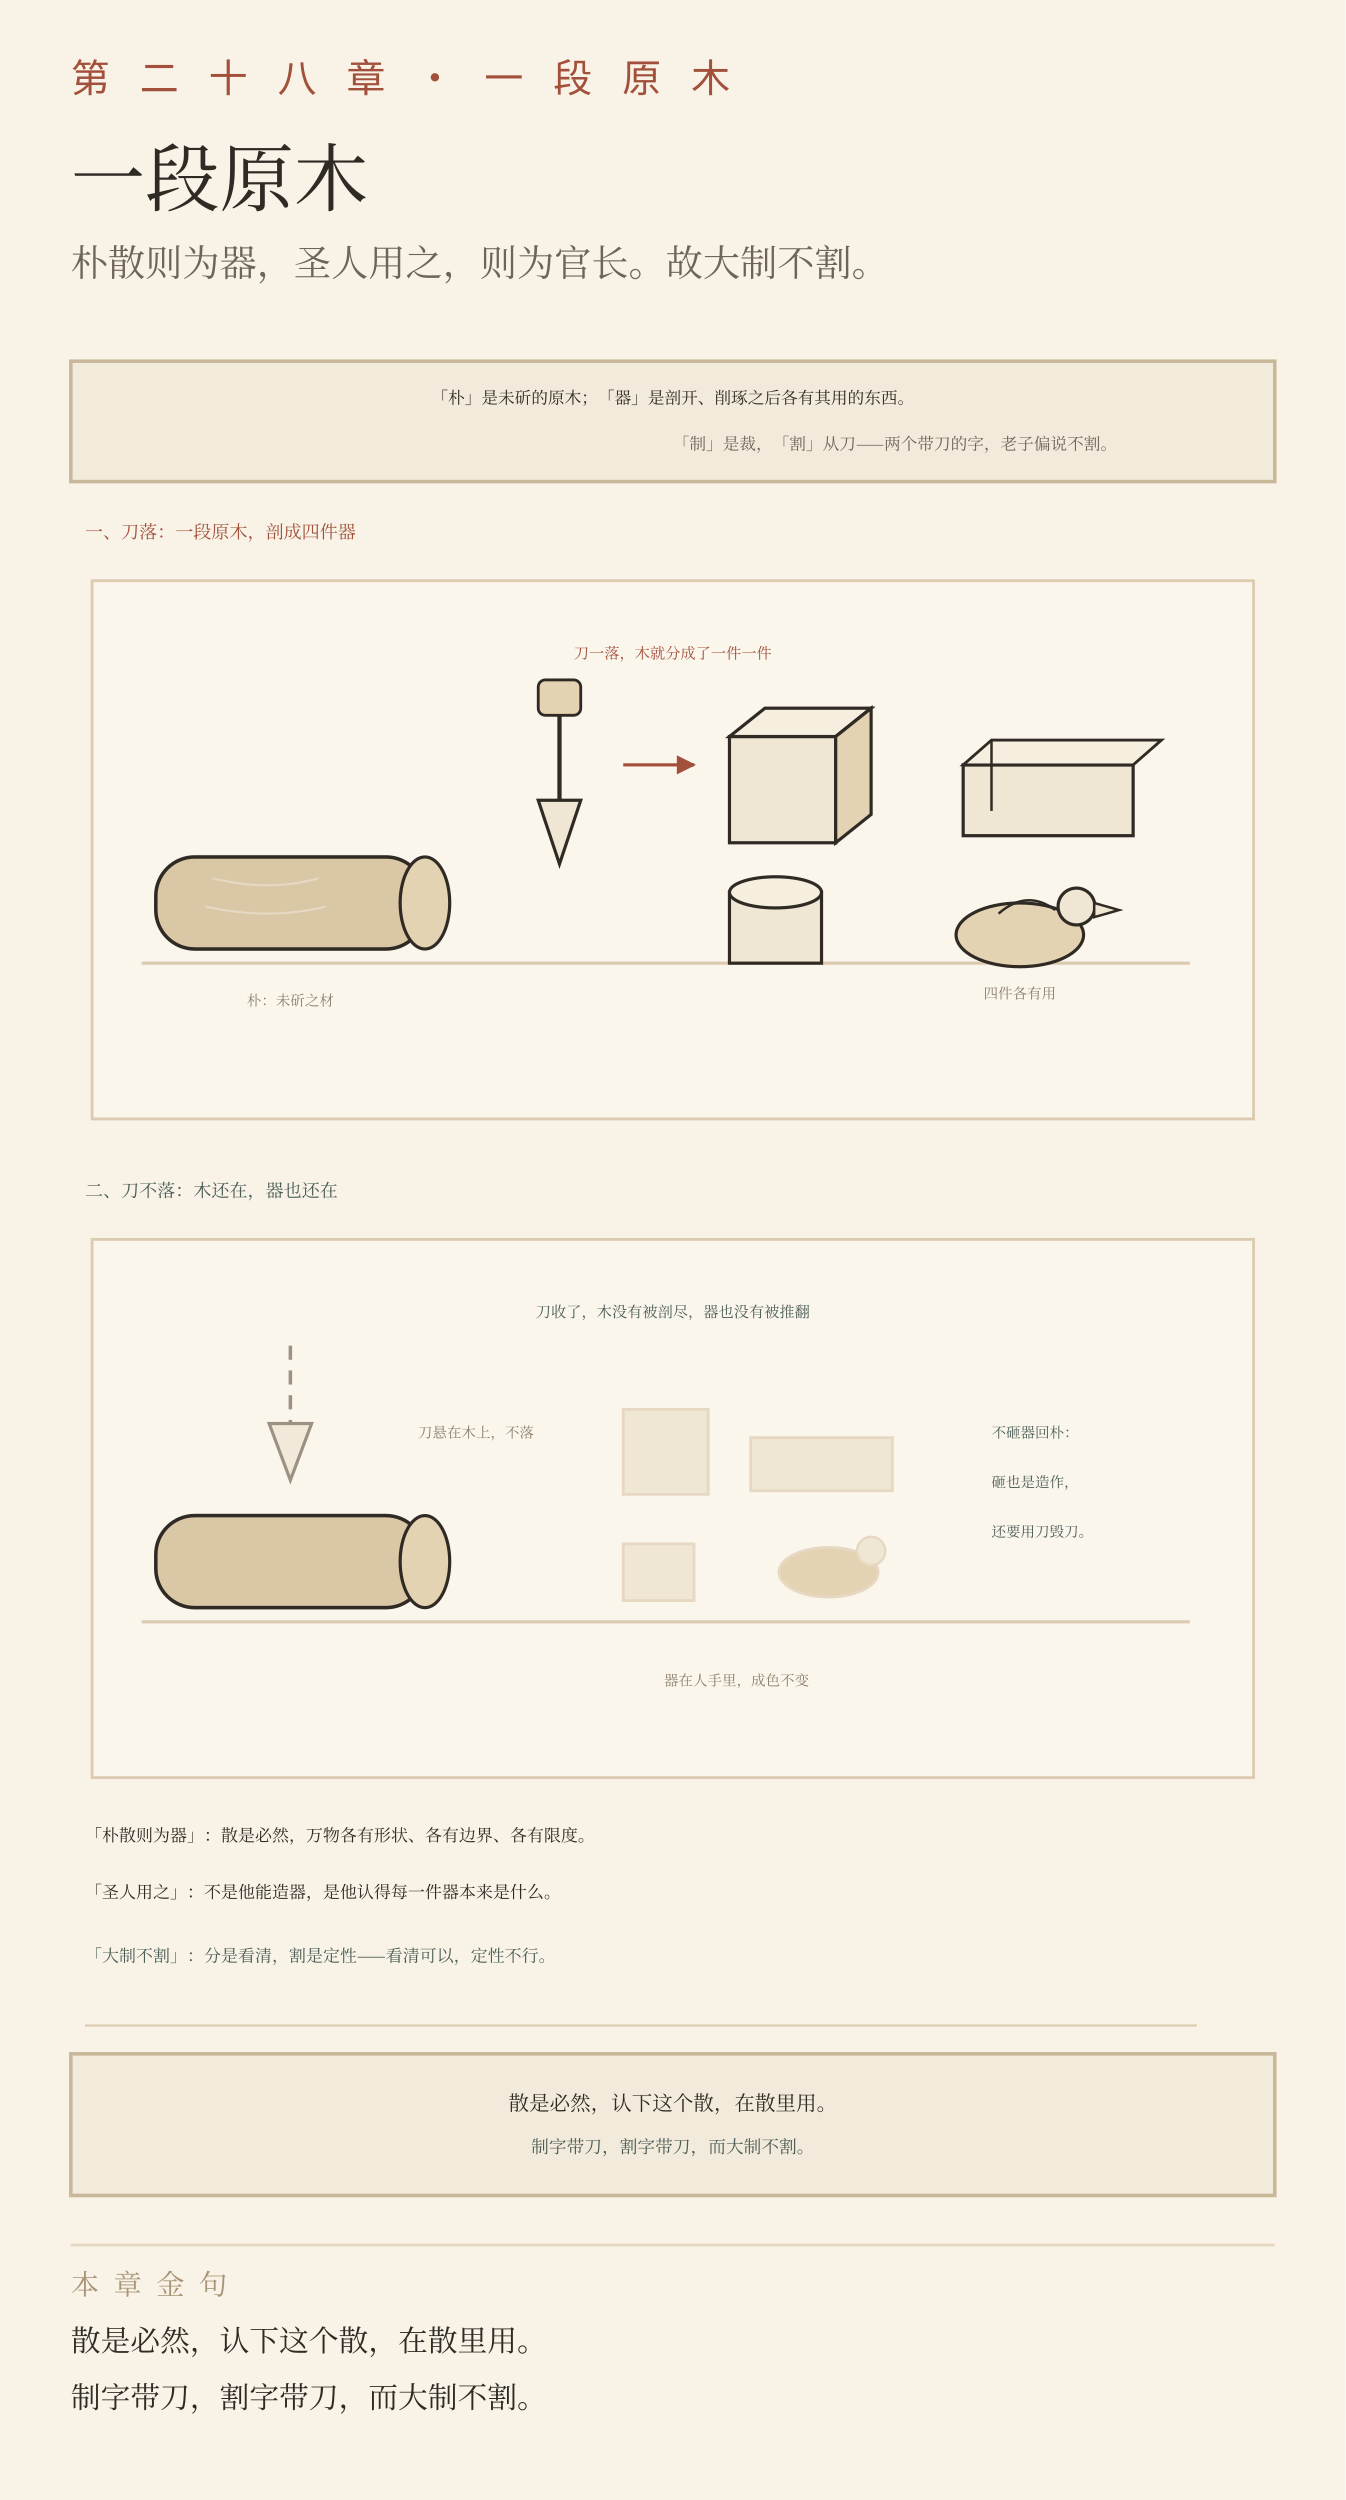
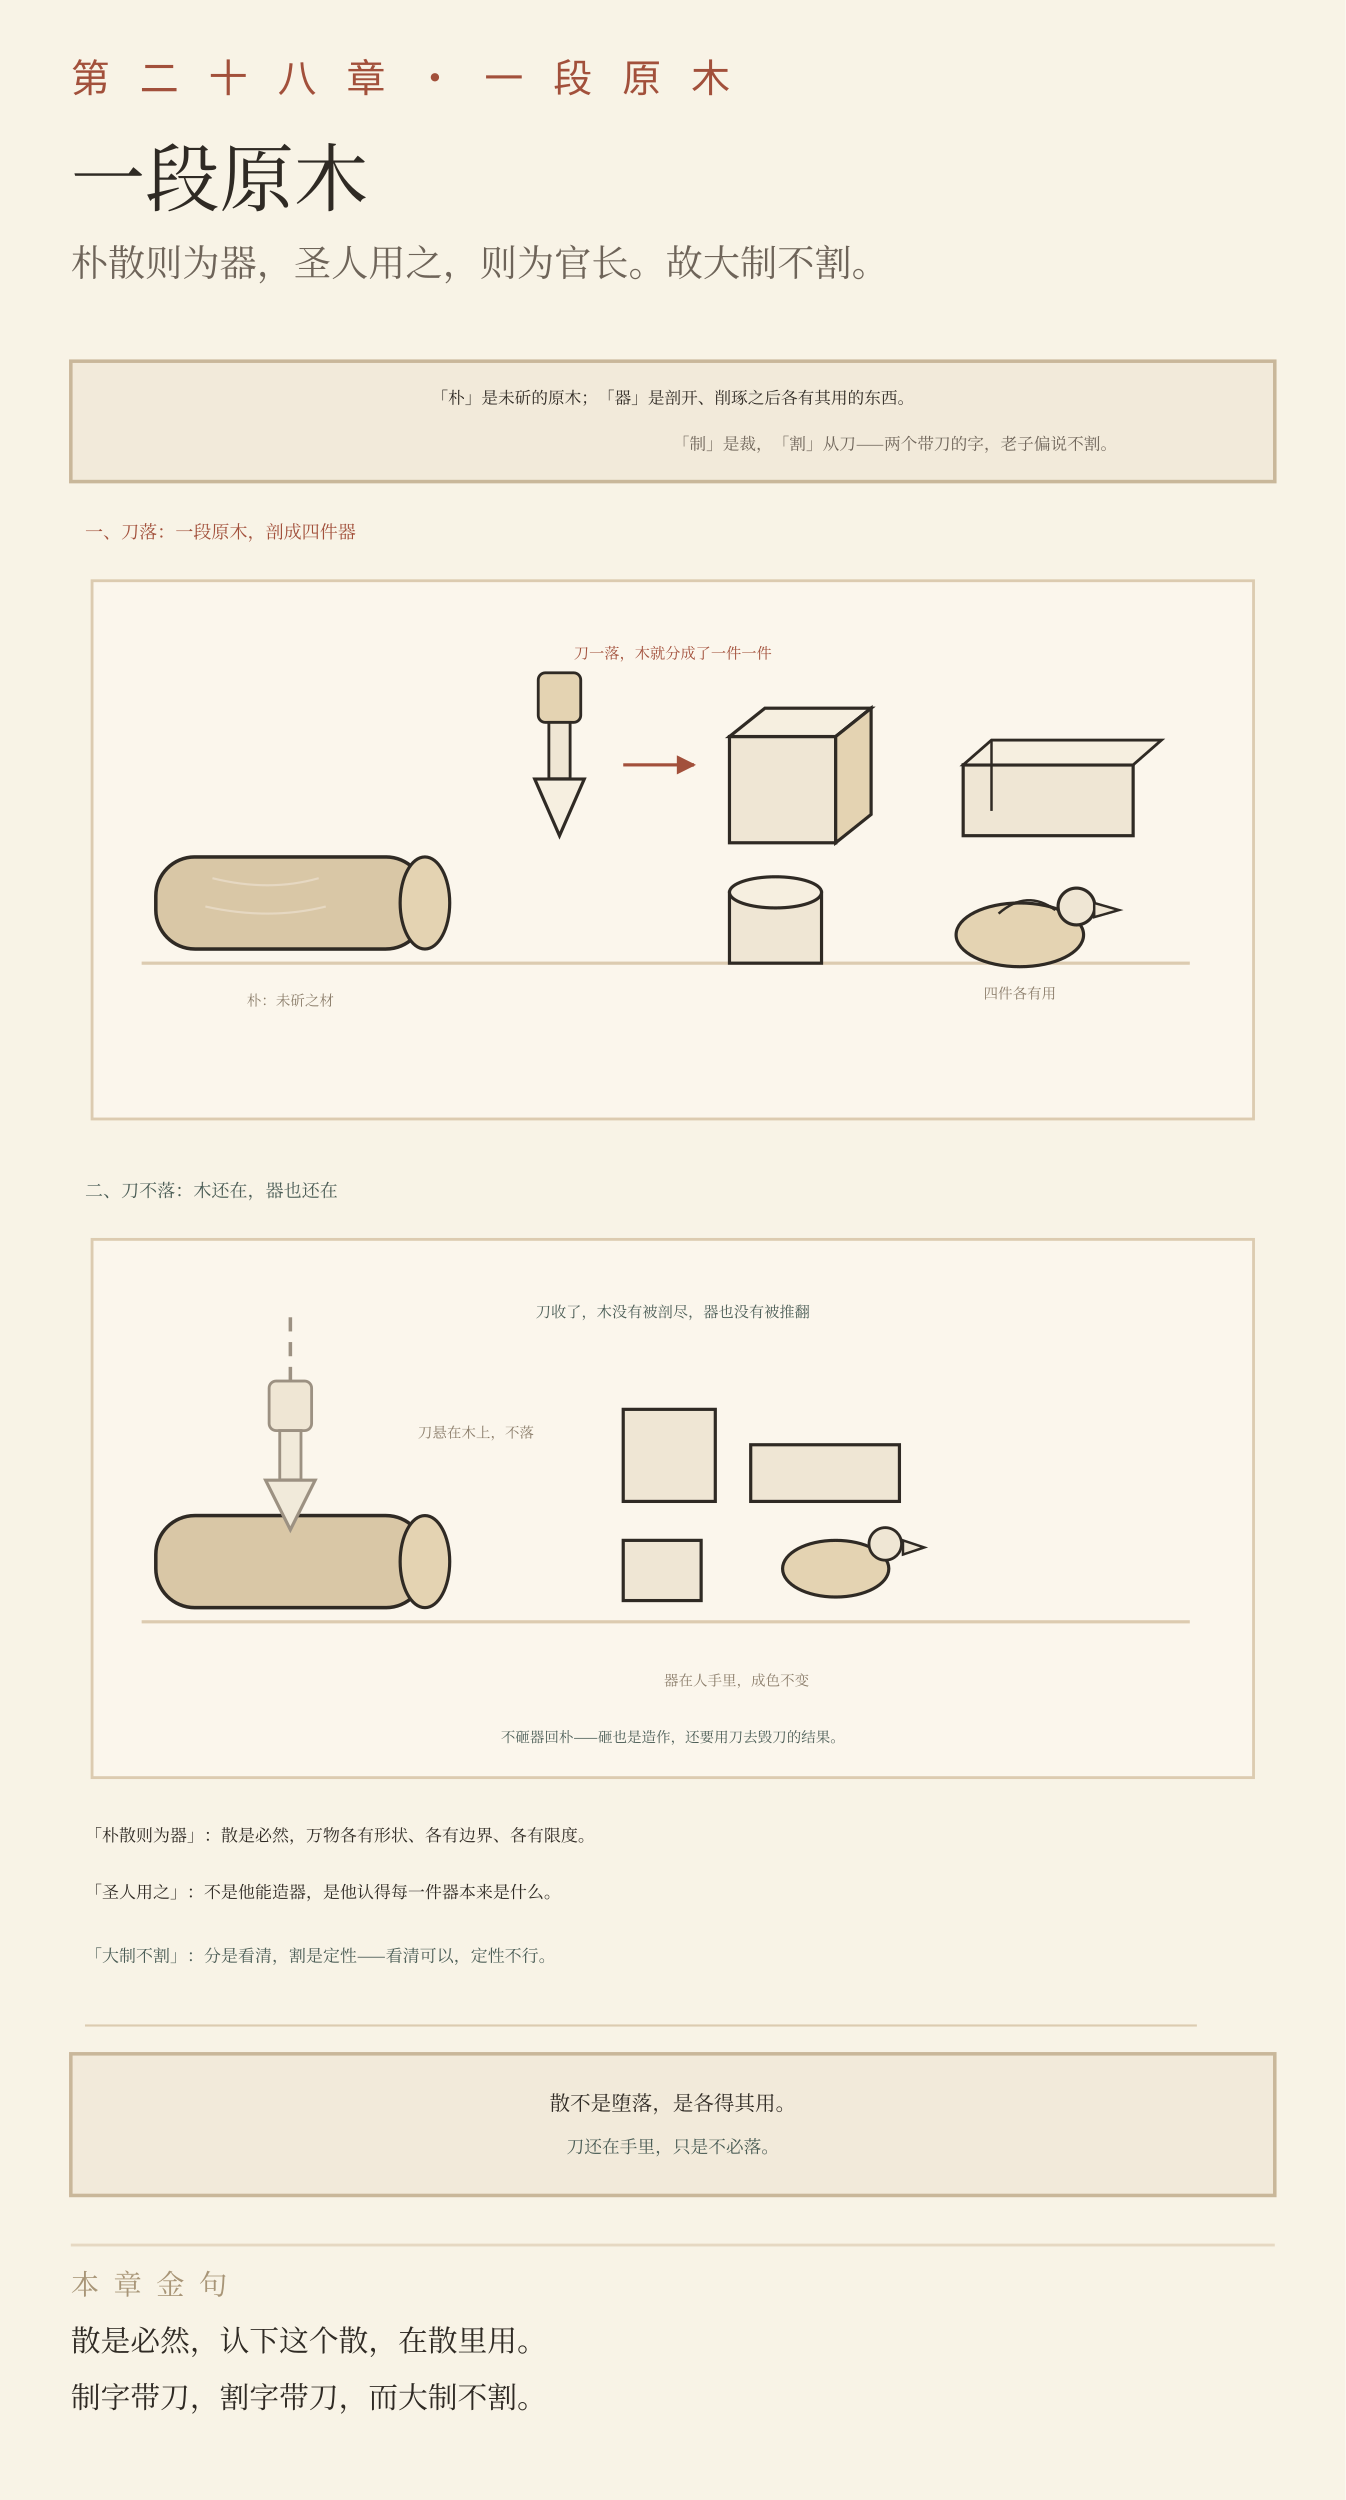
<svg xmlns="http://www.w3.org/2000/svg" viewBox="0 0 380 706" role="img" aria-label="朴散则为器：散是必然，认下这个散，在散里用" font-family="'Noto Serif CJK SC','Noto Serif SC','Songti SC',serif">
  <defs>
    <marker id="arr" viewBox="0 0 10 10" refX="9" refY="5" markerWidth="6" markerHeight="6" orient="auto">
      <path d="M0 0 L10 5 L0 10 z" fill="#6E6459" />
    </marker>
    <marker id="arr2" viewBox="0 0 10 10" refX="9" refY="5" markerWidth="6" markerHeight="6" orient="auto">
      <path d="M0 0 L10 5 L0 10 z" fill="#4A5C55" />
    </marker>
    <marker id="arrL" viewBox="0 0 10 10" refX="1" refY="5" markerWidth="6" markerHeight="6" orient="auto">
      <path d="M10 0 L0 5 L10 10 z" fill="#4A5C55" />
    </marker>
    <marker id="arrS" viewBox="0 0 10 10" refX="9" refY="5" markerWidth="6" markerHeight="6" orient="auto">
      <path d="M0 0 L10 5 L0 10 z" fill="#A2503B" />
    </marker>
  </defs>
  <rect x="0" y="0" width="380" height="706" fill="#F8F3E6" />
  <text x="20" y="26" font-size="11" fill="#A2503B" font-family="'Noto Sans CJK SC','Noto Sans SC',sans-serif" letter-spacing="3">第 二 十 八 章 · 一 段 原 木</text>
  <text x="20" y="58" font-size="21" fill="#2F2A24">一段原木</text>
  <text x="20" y="78" font-size="10.5" fill="#6E6459">朴散则为器，圣人用之，则为官长。故大制不割。</text>
  <rect x="20" y="102" width="340" height="34" fill="#F2EADA" stroke="#C9B79A" stroke-width="1.0" />
  <text x="190" y="114" font-size="4.7" fill="#2F2A24" text-anchor="middle">「朴」是未斫的原木；「器」是剖开、削琢之后各有其用的东西。</text>
  <text x="190" y="127" font-size="4.7" fill="#6E6459">「制」是裁，「割」从刀——两个带刀的字，老子偏说不割。</text>
  <text x="24" y="152" font-size="5.1" fill="#A2503B">一、刀落：一段原木，剖成四件器</text>
  <rect x="26" y="164" width="328" height="152" fill="#FBF6EC" stroke="#DCCBB0" stroke-width="0.8" />
  <line x1="40" y1="272" x2="336" y2="272" stroke="#DCCBB0" stroke-width="0.9" />
  <rect x="44" y="242" width="76" height="26" rx="11" fill="#D9C7A6" stroke="#2F2A24" stroke-width="1.0" />
  <ellipse cx="120" cy="255" rx="7" ry="13" fill="#E4D3B2" stroke="#2F2A24" stroke-width="0.9" />
  <path d="M60,248 q16,4 30,0 M58,256 q18,4 34,0" fill="none" stroke="#E6D8C2" stroke-width="0.6" />
  <text x="82" y="284" font-size="4.1" fill="#8A7C69" text-anchor="middle">朴：未斫之材</text>
-   <rect x="152" y="192" width="12" height="10" rx="2" fill="#E4D3B2" stroke="#2F2A24" stroke-width="0.8" />
-   <line x1="158" y1="202" x2="158" y2="226" stroke="#2F2A24" stroke-width="1.2" />
-   <path d="M152,226 L164,226 L158,244 Z" fill="#EFE6D4" stroke="#2F2A24" stroke-width="0.9" />
+   <rect x="152" y="190" width="12" height="14" rx="2" fill="#E4D3B2" stroke="#2F2A24" stroke-width="0.8" />
+   <rect x="155" y="204" width="6" height="16" fill="#EFE6D4" stroke="#2F2A24" stroke-width="0.8" />
+   <path d="M151,220 L165,220 L158,236 Z" fill="#F6EFE0" stroke="#2F2A24" stroke-width="0.9" />
  <line x1="176" y1="216" x2="196" y2="216" stroke="#A2503B" stroke-width="0.9" marker-end="url(#arrS)" />
  <rect x="206" y="208" width="30" height="30" fill="#EFE6D4" stroke="#2F2A24" stroke-width="0.9" />
  <path d="M206,208 L216,200 L246,200 L236,208 Z" fill="#F6EFE0" stroke="#2F2A24" stroke-width="0.9" />
  <path d="M236,208 L246,200 L246,230 L236,238 Z" fill="#E4D3B2" stroke="#2F2A24" stroke-width="0.9" />
  <rect x="272" y="216" width="48" height="20" fill="#EFE6D4" stroke="#2F2A24" stroke-width="0.9" />
  <path d="M272,216 L280,209 L328,209 L320,216 Z" fill="#F6EFE0" stroke="#2F2A24" stroke-width="0.8" />
  <line x1="280" y1="209" x2="280" y2="229" stroke="#2F2A24" stroke-width="0.7" />
  <rect x="206" y="252" width="26" height="20" fill="#EFE6D4" stroke="#2F2A24" stroke-width="0.9" />
  <ellipse cx="219" cy="252" rx="13" ry="4.4" fill="#F6EFE0" stroke="#2F2A24" stroke-width="0.9" />
  <ellipse cx="288" cy="264" rx="18" ry="9" fill="#E4D3B2" stroke="#2F2A24" stroke-width="0.9" />
  <circle cx="304" cy="256" r="5.2" fill="#EFE6D4" stroke="#2F2A24" stroke-width="0.9" />
  <path d="M309,255 l7,2 l-7,2 Z" fill="#EFE6D4" stroke="#2F2A24" stroke-width="0.7" />
  <path d="M282,258 q8,-7 16,-1" fill="none" stroke="#2F2A24" stroke-width="0.7" />
  <text x="288" y="282" font-size="4.1" fill="#8A7C69" text-anchor="middle">四件各有用</text>
  <text x="190" y="186" font-size="4.3" fill="#A2503B" text-anchor="middle">刀一落，木就分成了一件一件</text>
  <text x="24" y="338" font-size="5.1" fill="#4A5C55">二、刀不落：木还在，器也还在</text>
  <rect x="26" y="350" width="328" height="152" fill="#FBF6EC" stroke="#DCCBB0" stroke-width="0.8" />
  <line x1="40" y1="458" x2="336" y2="458" stroke="#DCCBB0" stroke-width="0.9" />
  <rect x="44" y="428" width="76" height="26" rx="11" fill="#D9C7A6" stroke="#2F2A24" stroke-width="1.0" />
  <ellipse cx="120" cy="441" rx="7" ry="13" fill="#E4D3B2" stroke="#2F2A24" stroke-width="0.9" />
-   <line x1="82" y1="380" x2="82" y2="402" stroke="#9C9182" stroke-width="1.0" stroke-dasharray="4 3" />
-   <path d="M76,402 L88,402 L82,418 Z" fill="#F1EADA" stroke="#9C9182" stroke-width="0.9" />
+   <line x1="82" y1="372" x2="82" y2="390" stroke="#9C9182" stroke-width="1.0" stroke-dasharray="4 3" />
+   <rect x="76" y="390" width="12" height="14" rx="2" fill="#EFE6D4" stroke="#9C9182" stroke-width="0.8" />
+   <rect x="79" y="404" width="6" height="14" fill="#F1EADA" stroke="#9C9182" stroke-width="0.8" />
+   <path d="M75,418 L89,418 L82,432 Z" fill="#F1EADA" stroke="#9C9182" stroke-width="0.9" />
  <text x="118" y="406" font-size="4.1" fill="#8A7C69">刀悬在木上，不落</text>
-   <rect x="176" y="398" width="24" height="24" fill="#EFE6D4" stroke="#E6D8C2" stroke-width="0.8" />
-   <rect x="212" y="406" width="40" height="15" fill="#EFE6D4" stroke="#E6D8C2" stroke-width="0.8" />
-   <rect x="176" y="436" width="20" height="16" fill="#EFE6D4" stroke="#E6D8C2" stroke-width="0.8" />
-   <ellipse cx="234" cy="444" rx="14" ry="7" fill="#E4D3B2" stroke="#E6D8C2" stroke-width="0.8" />
-   <circle cx="246" cy="438" r="4" fill="#EFE6D4" stroke="#E6D8C2" stroke-width="0.7" />
+   <rect x="176" y="398" width="26" height="26" fill="#EFE6D4" stroke="#2F2A24" stroke-width="0.9" />
+   <rect x="212" y="408" width="42" height="16" fill="#EFE6D4" stroke="#2F2A24" stroke-width="0.9" />
+   <rect x="176" y="435" width="22" height="17" fill="#EFE6D4" stroke="#2F2A24" stroke-width="0.9" />
+   <ellipse cx="236" cy="443" rx="15" ry="8" fill="#E4D3B2" stroke="#2F2A24" stroke-width="0.9" />
+   <circle cx="250" cy="436" r="4.6" fill="#EFE6D4" stroke="#2F2A24" stroke-width="0.8" />
+   <path d="M255,435 l6,2 l-6,2 Z" fill="#EFE6D4" stroke="#2F2A24" stroke-width="0.7" />
  <text x="208" y="476" font-size="4.1" fill="#8A7C69" text-anchor="middle">器在人手里，成色不变</text>
-   <text x="280" y="406" font-size="4.1" fill="#4A5C55">不砸器回朴：</text>
-   <text x="280" y="420" font-size="4.1" fill="#4A5C55">砸也是造作，</text>
-   <text x="280" y="434" font-size="4.1" fill="#4A5C55">还要用刀毁刀。</text>
+   <text x="190" y="492" font-size="4.1" fill="#4A5C55" text-anchor="middle">不砸器回朴——砸也是造作，还要用刀去毁刀的结果。</text>
  <text x="190" y="372" font-size="4.3" fill="#4A5C55" text-anchor="middle">刀收了，木没有被剖尽，器也没有被推翻</text>
  <text x="24" y="520" font-size="4.8" fill="#2F2A24">「朴散则为器」：散是必然，万物各有形状、各有边界、各有限度。</text>
  <text x="24" y="536" font-size="4.8" fill="#2F2A24">「圣人用之」：不是他能造器，是他认得每一件器本来是什么。</text>
  <text x="24" y="554" font-size="4.8" fill="#4A5C55">「大制不割」：分是看清，割是定性——看清可以，定性不行。</text>
  <line x1="24" y1="572" x2="338" y2="572" stroke="#DCCBB0" stroke-width="0.6" />
  <rect x="20" y="580" width="340" height="40" fill="#F2EADA" stroke="#C9B79A" stroke-width="1.0" />
-   <text x="190" y="596" font-size="5.8" fill="#2F2A24" text-anchor="middle">散是必然，认下这个散，在散里用。</text>
-   <text x="190" y="608" font-size="5.0" fill="#4A5C55" text-anchor="middle">制字带刀，割字带刀，而大制不割。</text>
+   <text x="190" y="596" font-size="5.8" fill="#2F2A24" text-anchor="middle">散不是堕落，是各得其用。</text>
+   <text x="190" y="608" font-size="5.0" fill="#4A5C55" text-anchor="middle">刀还在手里，只是不必落。</text>
  <line x1="20" y1="634" x2="360" y2="634" stroke="#E6D8C2" stroke-width="0.8" />
  <text x="20" y="648" font-size="8.0" fill="#A89577" letter-spacing="1">本 章 金 句</text>
  <text x="20" y="664" font-size="8.4" fill="#2F2A24">散是必然，认下这个散，在散里用。</text>
  <text x="20" y="680" font-size="8.4" fill="#2F2A24">制字带刀，割字带刀，而大制不割。</text>
</svg>
